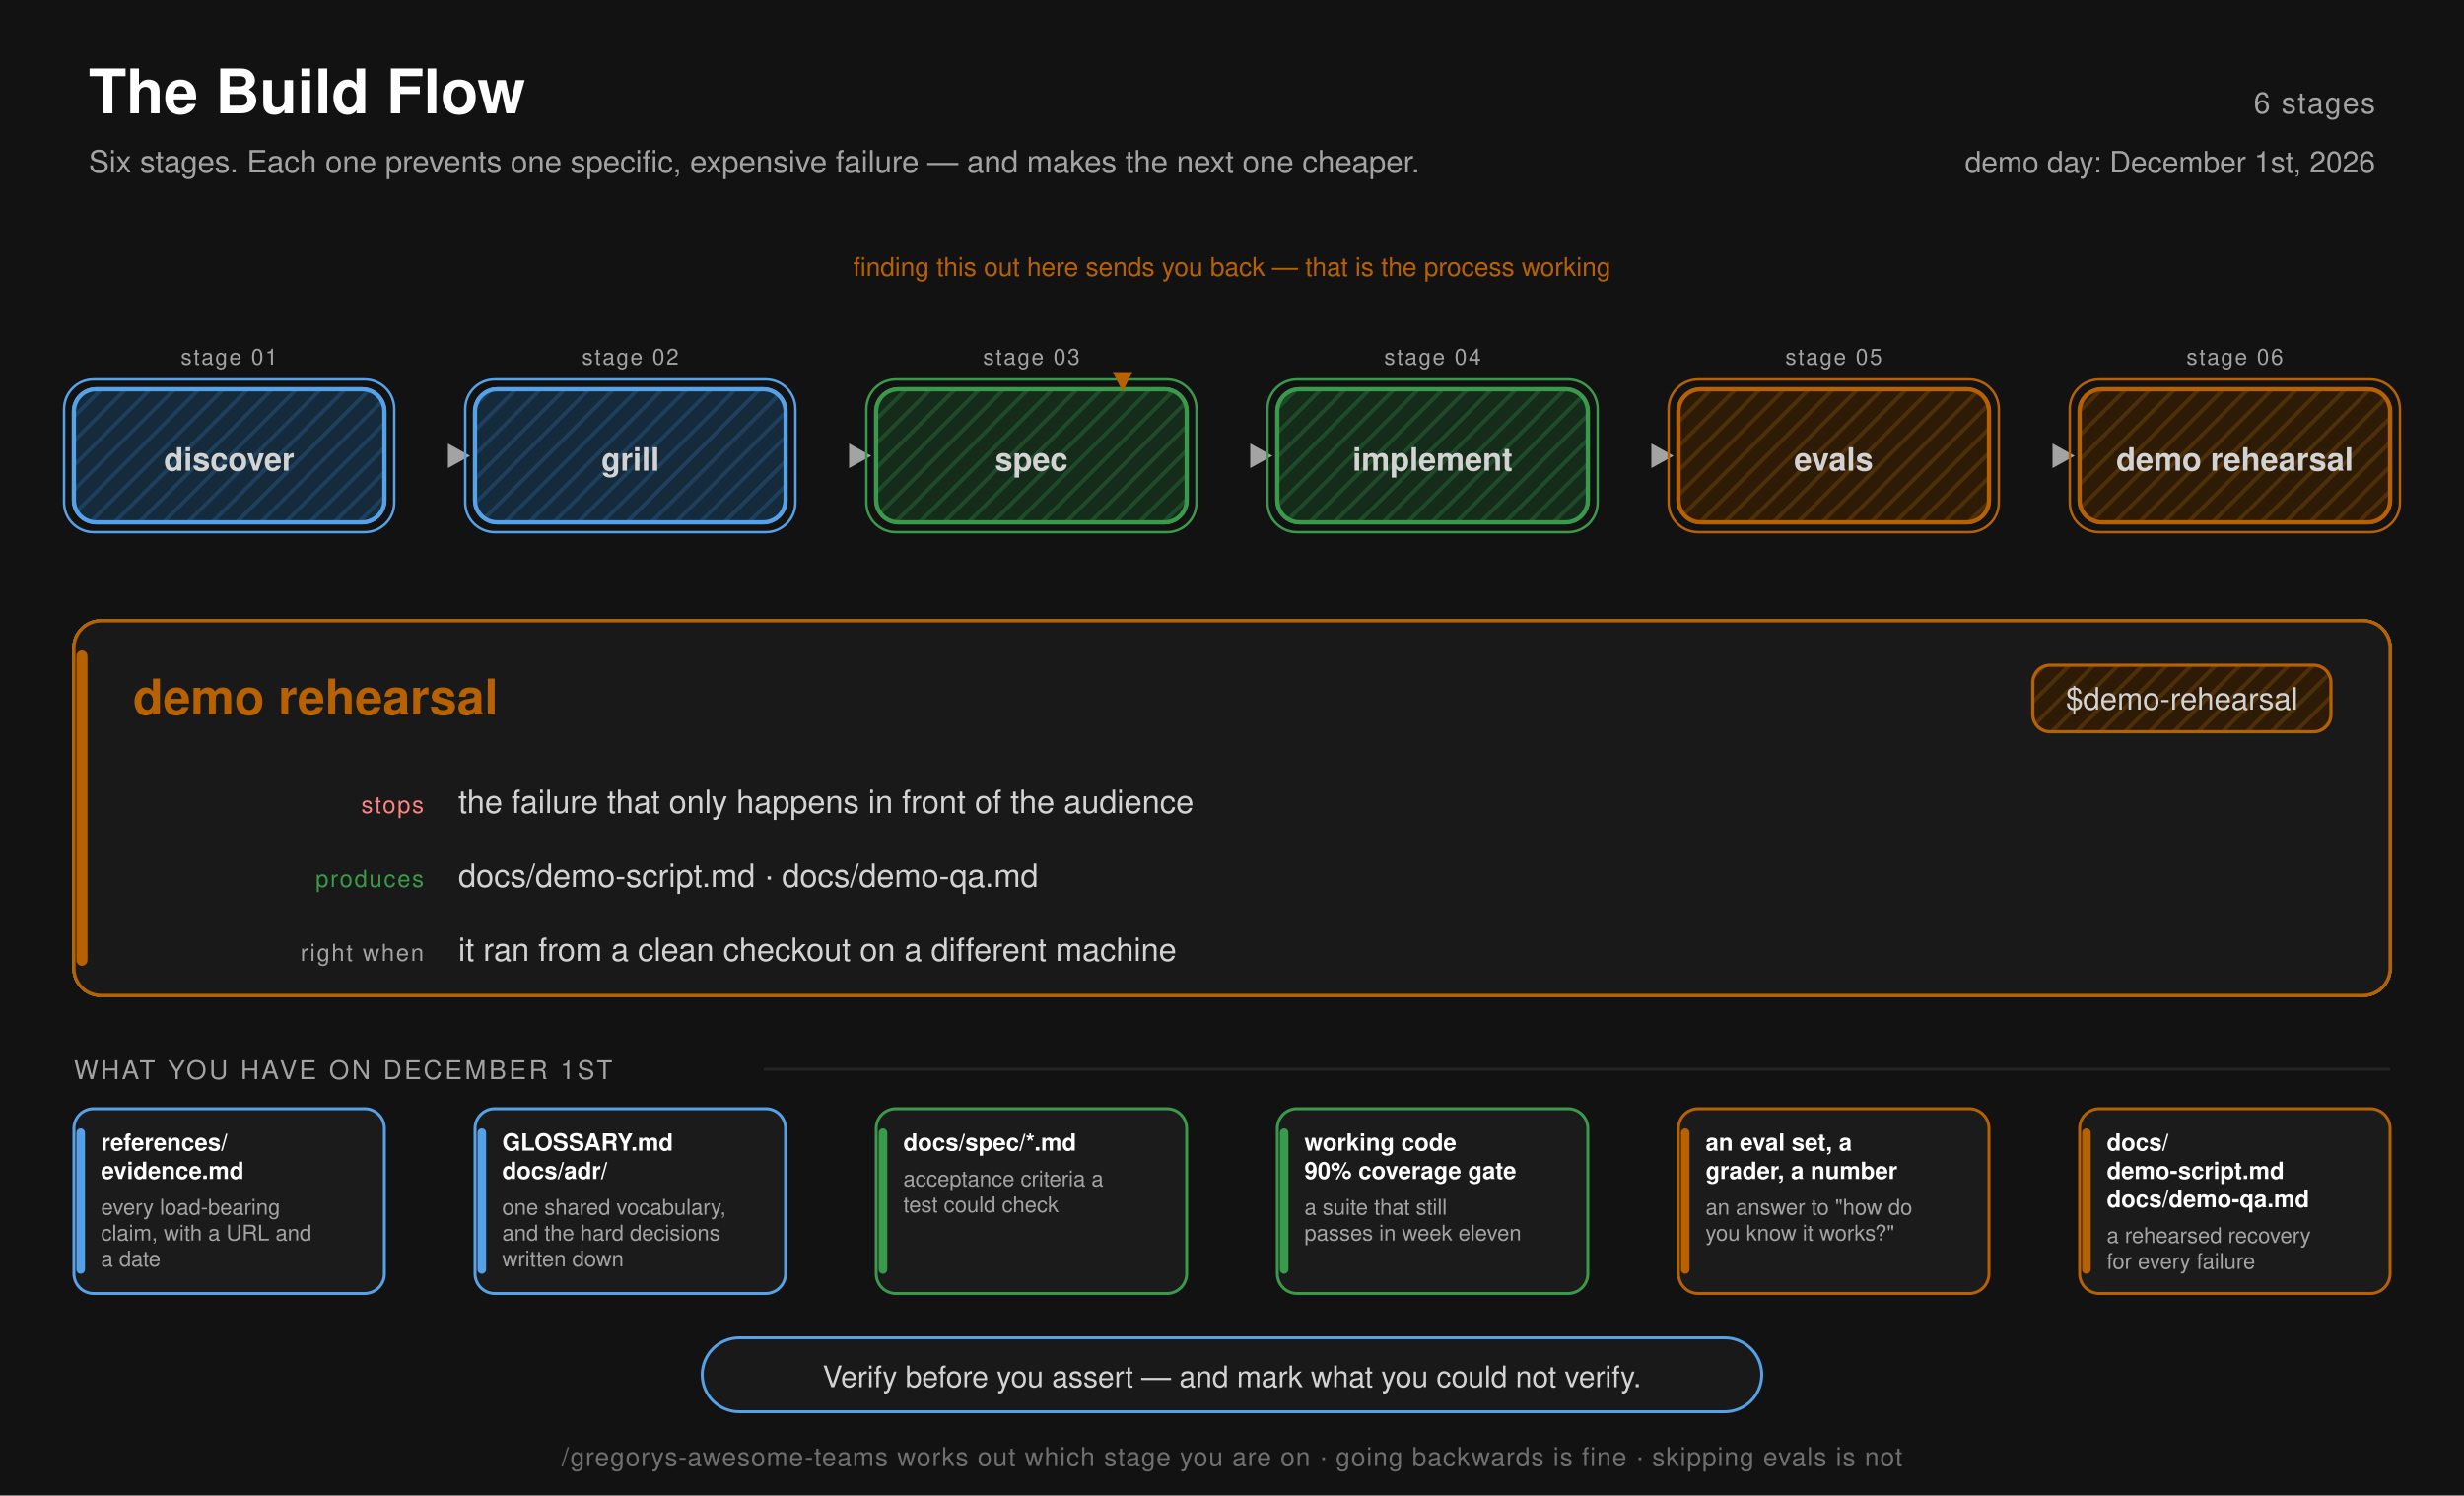
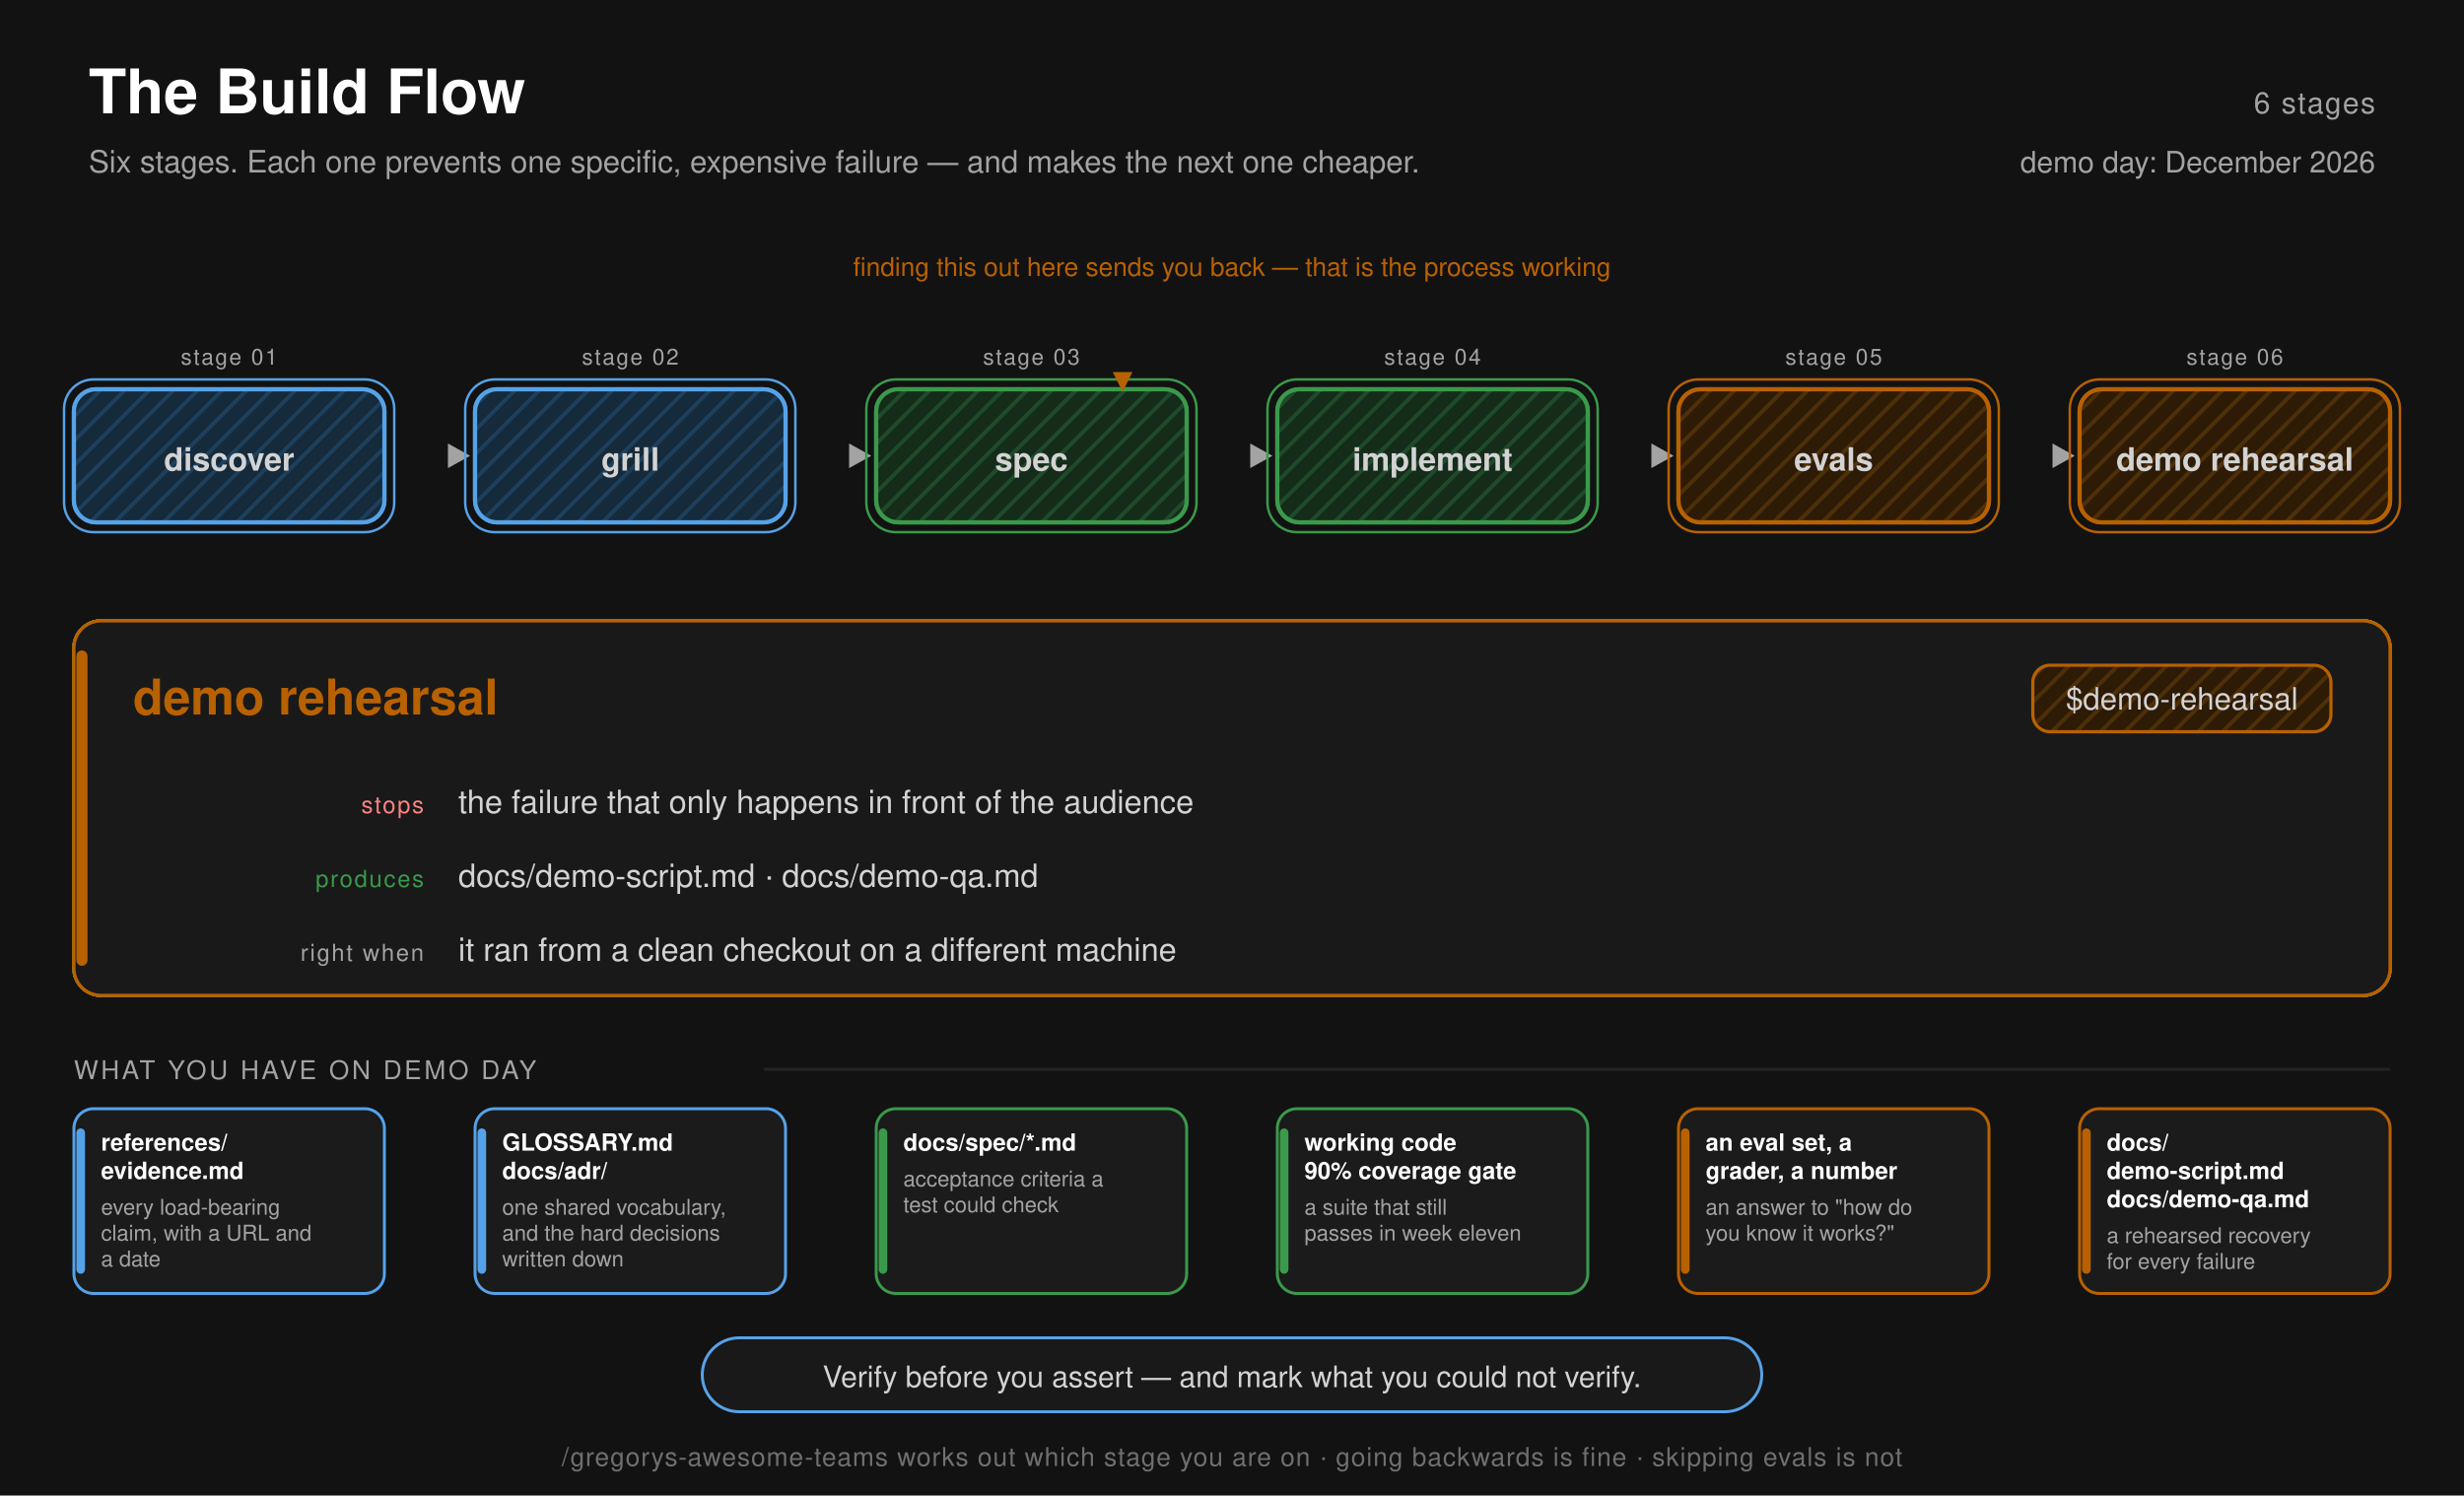
<svg xmlns="http://www.w3.org/2000/svg" viewBox="0 0 1000 607" width="1000" height="607" role="img" aria-labelledby="title desc">
  <defs>
    <pattern id="hatch-blue" width="7" height="7" patternUnits="userSpaceOnUse" patternTransform="rotate(45)">
      <rect width="7" height="7" fill="#152a3a" />
      <line x1="0" y1="0" x2="0" y2="7" stroke="#1d3f5c" stroke-width="3.2" />
    </pattern>
    <pattern id="hatch-green" width="7" height="7" patternUnits="userSpaceOnUse" patternTransform="rotate(45)">
      <rect width="7" height="7" fill="#152c1a" />
      <line x1="0" y1="0" x2="0" y2="7" stroke="#1f4a2a" stroke-width="3.2" />
    </pattern>
    <pattern id="hatch-orange" width="7" height="7" patternUnits="userSpaceOnUse" patternTransform="rotate(45)">
      <rect width="7" height="7" fill="#2e1b06" />
      <line x1="0" y1="0" x2="0" y2="7" stroke="#4d2f08" stroke-width="3.2" />
    </pattern>
    <pattern id="hatch-red" width="7" height="7" patternUnits="userSpaceOnUse" patternTransform="rotate(45)">
      <rect width="7" height="7" fill="#361f1f" />
      <line x1="0" y1="0" x2="0" y2="7" stroke="#5a2c2c" stroke-width="3.2" />
    </pattern>
  </defs>
  <style>text{font-family:'Segoe UI',system-ui,-apple-system,'Helvetica Neue',Helvetica,Arial,sans-serif}@keyframes f0{0%,17.429%{opacity:0}18.857%,95.429%{opacity:1}96.857%,100%{opacity:0}}.f0{animation:f0 70s linear infinite both;}@keyframes w1{0%,17.429%{stroke-dashoffset:37;opacity:1}18.857%,95.429%{stroke-dashoffset:0;opacity:1}96.857%,100%{stroke-dashoffset:37;opacity:0}}.w1{stroke-dasharray:37;stroke-dashoffset:37;animation:w1 70s linear infinite both;}@keyframes f2{0%,31.429%{opacity:0}32.857%,95.429%{opacity:1}96.857%,100%{opacity:0}}.f2{animation:f2 70s linear infinite both;}@keyframes w3{0%,31.429%{stroke-dashoffset:37;opacity:1}32.857%,95.429%{stroke-dashoffset:0;opacity:1}96.857%,100%{stroke-dashoffset:37;opacity:0}}.w3{stroke-dasharray:37;stroke-dashoffset:37;animation:w3 70s linear infinite both;}@keyframes f4{0%,45.429%{opacity:0}46.857%,95.429%{opacity:1}96.857%,100%{opacity:0}}.f4{animation:f4 70s linear infinite both;}@keyframes w5{0%,45.429%{stroke-dashoffset:37;opacity:1}46.857%,95.429%{stroke-dashoffset:0;opacity:1}96.857%,100%{stroke-dashoffset:37;opacity:0}}.w5{stroke-dasharray:37;stroke-dashoffset:37;animation:w5 70s linear infinite both;}@keyframes f6{0%,59.429%{opacity:0}60.857%,95.429%{opacity:1}96.857%,100%{opacity:0}}.f6{animation:f6 70s linear infinite both;}@keyframes w7{0%,59.429%{stroke-dashoffset:37;opacity:1}60.857%,95.429%{stroke-dashoffset:0;opacity:1}96.857%,100%{stroke-dashoffset:37;opacity:0}}.w7{stroke-dasharray:37;stroke-dashoffset:37;animation:w7 70s linear infinite both;}@keyframes f8{0%,73.429%{opacity:0}74.857%,95.429%{opacity:1}96.857%,100%{opacity:0}}.f8{animation:f8 70s linear infinite both;}@keyframes w9{0%,73.429%{stroke-dashoffset:37;opacity:1}74.857%,95.429%{stroke-dashoffset:0;opacity:1}96.857%,100%{stroke-dashoffset:37;opacity:0}}.w9{stroke-dasharray:37;stroke-dashoffset:37;animation:w9 70s linear infinite both;}@keyframes f10{0%,1.714%{opacity:0}3.143%,95.429%{opacity:1}96.857%,100%{opacity:0}}.f10{animation:f10 70s linear infinite both;}@keyframes f11{0%,2.571%{opacity:0}4.000%,95.429%{opacity:0.55}96.857%,100%{opacity:0}}.f11{animation:f11 70s linear infinite both;}@keyframes f12{0%,5.143%{opacity:0}6.571%,95.429%{opacity:1}96.857%,100%{opacity:0}}.f12{animation:f12 70s linear infinite both;}@keyframes p13{0%,5.143%{stroke-width:1;opacity:0}6.857%{stroke-width:2.6;opacity:0.95}8.571%{stroke-width:1;opacity:0.35}10.286%{stroke-width:2.6;opacity:0.95}12.000%{stroke-width:1;opacity:0.35}13.714%{stroke-width:2.6;opacity:0.95}15.429%{stroke-width:1;opacity:0.35}17.143%{stroke-width:2.6;opacity:0.95}18.286%{stroke-width:1;opacity:0.35}19.429%,100%{opacity:0;stroke-width:1}}.p13{animation:p13 70s linear infinite both;}@keyframes f14{0%,1.714%{opacity:0}3.143%,95.429%{opacity:1}96.857%,100%{opacity:0}}.f14{animation:f14 70s linear infinite both;}@keyframes f15{0%,2.571%{opacity:0}4.000%,95.429%{opacity:0.55}96.857%,100%{opacity:0}}.f15{animation:f15 70s linear infinite both;}@keyframes f16{0%,19.143%{opacity:0}20.571%,95.429%{opacity:1}96.857%,100%{opacity:0}}.f16{animation:f16 70s linear infinite both;}@keyframes p17{0%,19.143%{stroke-width:1;opacity:0}20.857%{stroke-width:2.6;opacity:0.95}22.571%{stroke-width:1;opacity:0.35}24.286%{stroke-width:2.6;opacity:0.95}26.000%{stroke-width:1;opacity:0.35}27.714%{stroke-width:2.6;opacity:0.95}29.429%{stroke-width:1;opacity:0.35}31.143%{stroke-width:2.6;opacity:0.95}32.286%{stroke-width:1;opacity:0.35}33.429%,100%{opacity:0;stroke-width:1}}.p17{animation:p17 70s linear infinite both;}@keyframes f18{0%,1.714%{opacity:0}3.143%,95.429%{opacity:1}96.857%,100%{opacity:0}}.f18{animation:f18 70s linear infinite both;}@keyframes f19{0%,2.571%{opacity:0}4.000%,95.429%{opacity:0.55}96.857%,100%{opacity:0}}.f19{animation:f19 70s linear infinite both;}@keyframes f20{0%,33.143%{opacity:0}34.571%,95.429%{opacity:1}96.857%,100%{opacity:0}}.f20{animation:f20 70s linear infinite both;}@keyframes p21{0%,33.143%{stroke-width:1;opacity:0}34.857%{stroke-width:2.6;opacity:0.95}36.571%{stroke-width:1;opacity:0.35}38.286%{stroke-width:2.6;opacity:0.95}40.000%{stroke-width:1;opacity:0.35}41.714%{stroke-width:2.6;opacity:0.95}43.429%{stroke-width:1;opacity:0.35}45.143%{stroke-width:2.6;opacity:0.95}46.286%{stroke-width:1;opacity:0.35}47.429%,100%{opacity:0;stroke-width:1}}.p21{animation:p21 70s linear infinite both;}@keyframes f22{0%,1.714%{opacity:0}3.143%,95.429%{opacity:1}96.857%,100%{opacity:0}}.f22{animation:f22 70s linear infinite both;}@keyframes f23{0%,2.571%{opacity:0}4.000%,95.429%{opacity:0.55}96.857%,100%{opacity:0}}.f23{animation:f23 70s linear infinite both;}@keyframes f24{0%,47.143%{opacity:0}48.571%,95.429%{opacity:1}96.857%,100%{opacity:0}}.f24{animation:f24 70s linear infinite both;}@keyframes p25{0%,47.143%{stroke-width:1;opacity:0}48.857%{stroke-width:2.6;opacity:0.95}50.571%{stroke-width:1;opacity:0.35}52.286%{stroke-width:2.6;opacity:0.95}54.000%{stroke-width:1;opacity:0.35}55.714%{stroke-width:2.6;opacity:0.95}57.429%{stroke-width:1;opacity:0.35}59.143%{stroke-width:2.6;opacity:0.95}60.286%{stroke-width:1;opacity:0.35}61.429%,100%{opacity:0;stroke-width:1}}.p25{animation:p25 70s linear infinite both;}@keyframes f26{0%,1.714%{opacity:0}3.143%,95.429%{opacity:1}96.857%,100%{opacity:0}}.f26{animation:f26 70s linear infinite both;}@keyframes f27{0%,2.571%{opacity:0}4.000%,95.429%{opacity:0.55}96.857%,100%{opacity:0}}.f27{animation:f27 70s linear infinite both;}@keyframes f28{0%,61.143%{opacity:0}62.571%,95.429%{opacity:1}96.857%,100%{opacity:0}}.f28{animation:f28 70s linear infinite both;}@keyframes p29{0%,61.143%{stroke-width:1;opacity:0}62.857%{stroke-width:2.6;opacity:0.95}64.571%{stroke-width:1;opacity:0.35}66.286%{stroke-width:2.6;opacity:0.95}68.000%{stroke-width:1;opacity:0.35}69.714%{stroke-width:2.6;opacity:0.95}71.429%{stroke-width:1;opacity:0.35}73.143%{stroke-width:2.6;opacity:0.95}74.286%{stroke-width:1;opacity:0.35}75.429%,100%{opacity:0;stroke-width:1}}.p29{animation:p29 70s linear infinite both;}@keyframes f30{0%,1.714%{opacity:0}3.143%,95.429%{opacity:1}96.857%,100%{opacity:0}}.f30{animation:f30 70s linear infinite both;}@keyframes f31{0%,2.571%{opacity:0}4.000%,95.429%{opacity:0.55}96.857%,100%{opacity:0}}.f31{animation:f31 70s linear infinite both;}@keyframes f32{0%,75.143%{opacity:0}76.571%,95.429%{opacity:1}96.857%,100%{opacity:0}}.f32{animation:f32 70s linear infinite both;}@keyframes p33{0%,75.143%{stroke-width:1;opacity:0}76.857%{stroke-width:2.6;opacity:0.95}78.571%{stroke-width:1;opacity:0.35}80.286%{stroke-width:2.6;opacity:0.95}82.000%{stroke-width:1;opacity:0.35}83.714%{stroke-width:2.6;opacity:0.95}85.429%{stroke-width:1;opacity:0.35}87.143%{stroke-width:2.6;opacity:0.95}88.286%{stroke-width:1;opacity:0.35}89.429%,100%{opacity:0;stroke-width:1}}.p33{animation:p33 70s linear infinite both;}@keyframes f34{0%,51.714%{opacity:0}53.143%,62.286%{opacity:1}63.714%,100%{opacity:0}}.f34{animation:f34 70s linear infinite both;}@keyframes w35{0%,51.714%{stroke-dashoffset:169;opacity:1}54.286%,62.286%{stroke-dashoffset:0;opacity:1}63.714%,100%{stroke-dashoffset:169;opacity:0}}.w35{stroke-dasharray:169;stroke-dashoffset:169;animation:w35 70s linear infinite both;}@keyframes f36{0%,5.143%{opacity:0}6.571%,18.286%{opacity:1}19.714%,100%{opacity:0}}.f36{animation:f36 70s linear infinite both;}@keyframes w37{0%,5.143%{stroke-dashoffset:40;opacity:1}6.286%,18.286%{stroke-dashoffset:0;opacity:1}19.714%,100%{stroke-dashoffset:40;opacity:0}}.w37{stroke-dasharray:40;stroke-dashoffset:40;animation:w37 70s linear infinite both;}@keyframes f38{0%,5.143%{opacity:0;transform:translateY(7px)}6.571%,18.286%{opacity:1;transform:translateY(0)}19.714%,100%{opacity:0}}.f38{animation:f38 70s linear infinite both;}@keyframes f39{0%,19.143%{opacity:0}20.571%,32.286%{opacity:1}33.714%,100%{opacity:0}}.f39{animation:f39 70s linear infinite both;}@keyframes w40{0%,19.143%{stroke-dashoffset:40;opacity:1}20.286%,32.286%{stroke-dashoffset:0;opacity:1}33.714%,100%{stroke-dashoffset:40;opacity:0}}.w40{stroke-dasharray:40;stroke-dashoffset:40;animation:w40 70s linear infinite both;}@keyframes f41{0%,19.143%{opacity:0;transform:translateY(7px)}20.571%,32.286%{opacity:1;transform:translateY(0)}33.714%,100%{opacity:0}}.f41{animation:f41 70s linear infinite both;}@keyframes f42{0%,33.143%{opacity:0}34.571%,46.286%{opacity:1}47.714%,100%{opacity:0}}.f42{animation:f42 70s linear infinite both;}@keyframes w43{0%,33.143%{stroke-dashoffset:40;opacity:1}34.286%,46.286%{stroke-dashoffset:0;opacity:1}47.714%,100%{stroke-dashoffset:40;opacity:0}}.w43{stroke-dasharray:40;stroke-dashoffset:40;animation:w43 70s linear infinite both;}@keyframes f44{0%,33.143%{opacity:0;transform:translateY(7px)}34.571%,46.286%{opacity:1;transform:translateY(0)}47.714%,100%{opacity:0}}.f44{animation:f44 70s linear infinite both;}@keyframes f45{0%,47.143%{opacity:0}48.571%,60.286%{opacity:1}61.714%,100%{opacity:0}}.f45{animation:f45 70s linear infinite both;}@keyframes w46{0%,47.143%{stroke-dashoffset:40;opacity:1}48.286%,60.286%{stroke-dashoffset:0;opacity:1}61.714%,100%{stroke-dashoffset:40;opacity:0}}.w46{stroke-dasharray:40;stroke-dashoffset:40;animation:w46 70s linear infinite both;}@keyframes f47{0%,47.143%{opacity:0;transform:translateY(7px)}48.571%,60.286%{opacity:1;transform:translateY(0)}61.714%,100%{opacity:0}}.f47{animation:f47 70s linear infinite both;}@keyframes f48{0%,61.143%{opacity:0}62.571%,74.286%{opacity:1}75.714%,100%{opacity:0}}.f48{animation:f48 70s linear infinite both;}@keyframes w49{0%,61.143%{stroke-dashoffset:40;opacity:1}62.286%,74.286%{stroke-dashoffset:0;opacity:1}75.714%,100%{stroke-dashoffset:40;opacity:0}}.w49{stroke-dasharray:40;stroke-dashoffset:40;animation:w49 70s linear infinite both;}@keyframes f50{0%,61.143%{opacity:0;transform:translateY(7px)}62.571%,74.286%{opacity:1;transform:translateY(0)}75.714%,100%{opacity:0}}.f50{animation:f50 70s linear infinite both;}@keyframes f51{0%,75.143%{opacity:0}76.571%,95.429%{opacity:1}96.857%,100%{opacity:0}}.f51{animation:f51 70s linear infinite both;}@keyframes w52{0%,75.143%{stroke-dashoffset:40;opacity:1}76.286%,95.429%{stroke-dashoffset:0;opacity:1}96.857%,100%{stroke-dashoffset:40;opacity:0}}.w52{stroke-dasharray:40;stroke-dashoffset:40;animation:w52 70s linear infinite both;}@keyframes f53{0%,75.143%{opacity:0;transform:translateY(7px)}76.571%,95.429%{opacity:1;transform:translateY(0)}96.857%,100%{opacity:0}}.f53{animation:f53 70s linear infinite both;}@keyframes f54{0%,11.429%{opacity:0}12.857%,95.429%{opacity:1}96.857%,100%{opacity:0}}.f54{animation:f54 70s linear infinite both;}@keyframes f55{0%,11.429%{opacity:0;transform:translateY(9px)}12.857%,95.429%{opacity:1;transform:translateY(0)}96.857%,100%{opacity:0}}.f55{animation:f55 70s linear infinite both;}@keyframes f56{0%,25.429%{opacity:0;transform:translateY(9px)}26.857%,95.429%{opacity:1;transform:translateY(0)}96.857%,100%{opacity:0}}.f56{animation:f56 70s linear infinite both;}@keyframes f57{0%,39.429%{opacity:0;transform:translateY(9px)}40.857%,95.429%{opacity:1;transform:translateY(0)}96.857%,100%{opacity:0}}.f57{animation:f57 70s linear infinite both;}@keyframes f58{0%,53.429%{opacity:0;transform:translateY(9px)}54.857%,95.429%{opacity:1;transform:translateY(0)}96.857%,100%{opacity:0}}.f58{animation:f58 70s linear infinite both;}@keyframes f59{0%,67.429%{opacity:0;transform:translateY(9px)}68.857%,95.429%{opacity:1;transform:translateY(0)}96.857%,100%{opacity:0}}.f59{animation:f59 70s linear infinite both;}@keyframes f60{0%,81.429%{opacity:0;transform:translateY(9px)}82.857%,95.429%{opacity:1;transform:translateY(0)}96.857%,100%{opacity:0}}.f60{animation:f60 70s linear infinite both;}@keyframes f61{0%,80.857%{opacity:0;transform:translateY(6px)}82.286%,95.429%{opacity:1;transform:translateY(0)}96.857%,100%{opacity:0}}.f61{animation:f61 70s linear infinite both;}@media (prefers-reduced-motion:reduce){*{animation:none !important}.f0{opacity:1 !important}.w1{stroke-dashoffset:0 !important;opacity:1 !important}.f2{opacity:1 !important}.w3{stroke-dashoffset:0 !important;opacity:1 !important}.f4{opacity:1 !important}.w5{stroke-dashoffset:0 !important;opacity:1 !important}.f6{opacity:1 !important}.w7{stroke-dashoffset:0 !important;opacity:1 !important}.f8{opacity:1 !important}.w9{stroke-dashoffset:0 !important;opacity:1 !important}.f10{opacity:1 !important}.f11{opacity:0.55 !important}.f12{opacity:1 !important}.p13{opacity:0 !important}.f14{opacity:1 !important}.f15{opacity:0.55 !important}.f16{opacity:1 !important}.p17{opacity:0 !important}.f18{opacity:1 !important}.f19{opacity:0.55 !important}.f20{opacity:1 !important}.p21{opacity:0 !important}.f22{opacity:1 !important}.f23{opacity:0.55 !important}.f24{opacity:1 !important}.p25{opacity:0 !important}.f26{opacity:1 !important}.f27{opacity:0.55 !important}.f28{opacity:1 !important}.p29{opacity:0 !important}.f30{opacity:1 !important}.f31{opacity:0.55 !important}.f32{opacity:1 !important}.p33{opacity:0 !important}.f34{opacity:0 !important}.w35{stroke-dashoffset:0 !important;opacity:0 !important}.f36{opacity:0 !important}.w37{stroke-dashoffset:0 !important;opacity:0 !important}.f38{opacity:0 !important}.f39{opacity:0 !important}.w40{stroke-dashoffset:0 !important;opacity:0 !important}.f41{opacity:0 !important}.f42{opacity:0 !important}.w43{stroke-dashoffset:0 !important;opacity:0 !important}.f44{opacity:0 !important}.f45{opacity:0 !important}.w46{stroke-dashoffset:0 !important;opacity:0 !important}.f47{opacity:0 !important}.f48{opacity:0 !important}.w49{stroke-dashoffset:0 !important;opacity:0 !important}.f50{opacity:0 !important}.f51{opacity:1 !important}.w52{stroke-dashoffset:0 !important;opacity:1 !important}.f53{opacity:1 !important}.f54{opacity:1 !important}.f55{opacity:1 !important}.f56{opacity:1 !important}.f57{opacity:1 !important}.f58{opacity:1 !important}.f59{opacity:1 !important}.f60{opacity:1 !important}.f61{opacity:1 !important}}</style>
  <rect width="1000" height="607" fill="#121212" />
  <text x="36" y="46" font-size="25" fill="#ffffff" text-anchor="start" font-weight="700">The Build Flow</text>
  <text x="36" y="70" font-size="12.5" fill="#a3a3a3" text-anchor="start">Six stages. Each one prevents one specific, expensive failure — and makes the next one cheaper.</text>
  <text x="964" y="46" font-size="12" fill="#a3a3a3" text-anchor="end" letter-spacing="0.6">6 stages</text>
-   <text x="964" y="70" font-size="12" fill="#a3a3a3" text-anchor="end">demo day: December 1st, 2026</text>
+   <text x="964" y="70" font-size="12" fill="#a3a3a3" text-anchor="end">demo day: December 2026</text>
  <g class="f0">
    <line x1="159" y1="185" x2="182.8" y2="185" stroke="#a3a3a3" stroke-width="1.6" class="w1" />
    <polygon points="190.8,185 181.8,180 181.8,190" fill="#a3a3a3" />
  </g>
  <g class="f2">
    <line x1="321.8" y1="185" x2="345.6" y2="185" stroke="#a3a3a3" stroke-width="1.6" class="w3" />
    <polygon points="353.6,185 344.6,180 344.6,190" fill="#a3a3a3" />
  </g>
  <g class="f4">
    <line x1="484.6" y1="185" x2="508.4" y2="185" stroke="#a3a3a3" stroke-width="1.6" class="w5" />
    <polygon points="516.4,185 507.4,180 507.4,190" fill="#a3a3a3" />
  </g>
  <g class="f6">
    <line x1="647.4" y1="185" x2="671.2" y2="185" stroke="#a3a3a3" stroke-width="1.6" class="w7" />
    <polygon points="679.2,185 670.2,180 670.2,190" fill="#a3a3a3" />
  </g>
  <g class="f8">
    <line x1="810.2" y1="185" x2="834" y2="185" stroke="#a3a3a3" stroke-width="1.6" class="w9" />
    <polygon points="842,185 833,180 833,190" fill="#a3a3a3" />
  </g>
  <text x="93" y="148" font-size="9" fill="#a3a3a3" text-anchor="middle" letter-spacing="0.7" class="f10">stage 01</text>
  <g class="f11">
    <rect x="30" y="158" width="126" height="54" rx="9" fill="url(#hatch-blue)" stroke="#56a2e8" stroke-width="1.7" />
    <text x="93" y="191" font-size="13" fill="#d3d3d3" text-anchor="middle" font-weight="600">discover</text>
  </g>
  <g class="f12">
    <rect x="30" y="158" width="126" height="54" rx="9" fill="url(#hatch-blue)" stroke="#56a2e8" stroke-width="1.7" />
    <text x="93" y="191" font-size="13" fill="#d3d3d3" text-anchor="middle" font-weight="600">discover</text>
  </g>
  <rect x="26" y="154" width="134" height="62" rx="12" fill="none" stroke="#56a2e8" class="p13" />
  <text x="255.8" y="148" font-size="9" fill="#a3a3a3" text-anchor="middle" letter-spacing="0.7" class="f14">stage 02</text>
  <g class="f15">
    <rect x="192.8" y="158" width="126" height="54" rx="9" fill="url(#hatch-blue)" stroke="#56a2e8" stroke-width="1.7" />
    <text x="255.8" y="191" font-size="13" fill="#d3d3d3" text-anchor="middle" font-weight="600">grill</text>
  </g>
  <g class="f16">
    <rect x="192.8" y="158" width="126" height="54" rx="9" fill="url(#hatch-blue)" stroke="#56a2e8" stroke-width="1.7" />
    <text x="255.8" y="191" font-size="13" fill="#d3d3d3" text-anchor="middle" font-weight="600">grill</text>
  </g>
  <rect x="188.8" y="154" width="134" height="62" rx="12" fill="none" stroke="#56a2e8" class="p17" />
  <text x="418.6" y="148" font-size="9" fill="#a3a3a3" text-anchor="middle" letter-spacing="0.7" class="f18">stage 03</text>
  <g class="f19">
    <rect x="355.6" y="158" width="126" height="54" rx="9" fill="url(#hatch-green)" stroke="#3a9a4b" stroke-width="1.7" />
    <text x="418.6" y="191" font-size="13" fill="#d3d3d3" text-anchor="middle" font-weight="600">spec</text>
  </g>
  <g class="f20">
    <rect x="355.6" y="158" width="126" height="54" rx="9" fill="url(#hatch-green)" stroke="#3a9a4b" stroke-width="1.7" />
    <text x="418.6" y="191" font-size="13" fill="#d3d3d3" text-anchor="middle" font-weight="600">spec</text>
  </g>
  <rect x="351.6" y="154" width="134" height="62" rx="12" fill="none" stroke="#3a9a4b" class="p21" />
  <text x="581.4" y="148" font-size="9" fill="#a3a3a3" text-anchor="middle" letter-spacing="0.7" class="f22">stage 04</text>
  <g class="f23">
    <rect x="518.4" y="158" width="126" height="54" rx="9" fill="url(#hatch-green)" stroke="#3a9a4b" stroke-width="1.7" />
    <text x="581.4" y="191" font-size="13" fill="#d3d3d3" text-anchor="middle" font-weight="600">implement</text>
  </g>
  <g class="f24">
    <rect x="518.4" y="158" width="126" height="54" rx="9" fill="url(#hatch-green)" stroke="#3a9a4b" stroke-width="1.7" />
    <text x="581.4" y="191" font-size="13" fill="#d3d3d3" text-anchor="middle" font-weight="600">implement</text>
  </g>
  <rect x="514.4" y="154" width="134" height="62" rx="12" fill="none" stroke="#3a9a4b" class="p25" />
  <text x="744.2" y="148" font-size="9" fill="#a3a3a3" text-anchor="middle" letter-spacing="0.7" class="f26">stage 05</text>
  <g class="f27">
    <rect x="681.2" y="158" width="126" height="54" rx="9" fill="url(#hatch-orange)" stroke="#b86101" stroke-width="1.7" />
    <text x="744.2" y="191" font-size="13" fill="#d3d3d3" text-anchor="middle" font-weight="600">evals</text>
  </g>
  <g class="f28">
    <rect x="681.2" y="158" width="126" height="54" rx="9" fill="url(#hatch-orange)" stroke="#b86101" stroke-width="1.7" />
    <text x="744.2" y="191" font-size="13" fill="#d3d3d3" text-anchor="middle" font-weight="600">evals</text>
  </g>
  <rect x="677.2" y="154" width="134" height="62" rx="12" fill="none" stroke="#b86101" class="p29" />
  <text x="907" y="148" font-size="9" fill="#a3a3a3" text-anchor="middle" letter-spacing="0.7" class="f30">stage 06</text>
  <g class="f31">
    <rect x="844" y="158" width="126" height="54" rx="9" fill="url(#hatch-orange)" stroke="#b86101" stroke-width="1.7" />
    <text x="907" y="191" font-size="13" fill="#d3d3d3" text-anchor="middle" font-weight="600">demo rehearsal</text>
  </g>
  <g class="f32">
    <rect x="844" y="158" width="126" height="54" rx="9" fill="url(#hatch-orange)" stroke="#b86101" stroke-width="1.7" />
    <text x="907" y="191" font-size="13" fill="#d3d3d3" text-anchor="middle" font-weight="600">demo rehearsal</text>
  </g>
  <rect x="840" y="154" width="134" height="62" rx="12" fill="none" stroke="#b86101" class="p33" />
  <g class="f34">
    <path d="M 544.4 156 C 544.4 120, 455.6 120, 455.6 156" fill="none" stroke="#b86101" stroke-width="1.5" class="w35" />
    <polygon points="455.6,159 451.6,151 459.6,151" fill="#b86101" />
    <text x="500" y="112" font-size="10.5" fill="#b86101" text-anchor="middle">finding this out here sends you back — that is the process working</text>
  </g>
  <g class="f36">
    <line x1="93" y1="212" x2="93" y2="252" stroke="#56a2e8" stroke-width="1.4" opacity="0.8" class="w37" />
  </g>
  <g class="f38">
    <rect x="30" y="252" width="940" height="152" rx="11" fill="#191919" stroke="#56a2e8" stroke-width="1.3" />
    <rect x="31" y="264" width="4.5" height="128" rx="2.3" fill="#56a2e8" />
    <text x="54" y="290" font-size="20" fill="#56a2e8" text-anchor="start" font-weight="700">discover</text>
    <rect x="762" y="270" width="184" height="27" rx="7" fill="url(#hatch-blue)" stroke="#56a2e8" stroke-width="1.3" />
    <text x="854" y="288" font-size="12.5" fill="#d3d3d3" text-anchor="middle">$discover-with-firecrawl</text>
    <text x="172" y="330" font-size="9.5" fill="#ff8383" text-anchor="end" letter-spacing="0.7">stops</text>
    <text x="186" y="330" font-size="13" fill="#d3d3d3" text-anchor="start">a flawless implementation of a false assumption</text>
    <text x="172" y="360" font-size="9.5" fill="#3a9a4b" text-anchor="end" letter-spacing="0.7">produces</text>
    <text x="186" y="360" font-size="13" fill="#d3d3d3" text-anchor="start">references/evidence.md</text>
    <text x="172" y="390" font-size="9.5" fill="#a3a3a3" text-anchor="end" letter-spacing="0.7">right when</text>
    <text x="186" y="390" font-size="13" fill="#d3d3d3" text-anchor="start">at least one of your assumptions dies</text>
  </g>
  <g class="f39">
    <line x1="255.8" y1="212" x2="255.8" y2="252" stroke="#56a2e8" stroke-width="1.4" opacity="0.8" class="w40" />
  </g>
  <g class="f41">
    <rect x="30" y="252" width="940" height="152" rx="11" fill="#191919" stroke="#56a2e8" stroke-width="1.3" />
    <rect x="31" y="264" width="4.5" height="128" rx="2.3" fill="#56a2e8" />
    <text x="54" y="290" font-size="20" fill="#56a2e8" text-anchor="start" font-weight="700">grill</text>
    <rect x="818" y="270" width="128" height="27" rx="7" fill="url(#hatch-blue)" stroke="#56a2e8" stroke-width="1.3" />
    <text x="882" y="288" font-size="12.5" fill="#d3d3d3" text-anchor="middle">$grill-with-docs</text>
    <text x="172" y="330" font-size="9.5" fill="#ff8383" text-anchor="end" letter-spacing="0.7">stops</text>
    <text x="186" y="330" font-size="13" fill="#d3d3d3" text-anchor="start">you, your team and the agent meaning different things</text>
    <text x="172" y="360" font-size="9.5" fill="#3a9a4b" text-anchor="end" letter-spacing="0.7">produces</text>
    <text x="186" y="360" font-size="13" fill="#d3d3d3" text-anchor="start">GLOSSARY.md  ·  docs/adr/</text>
    <text x="172" y="390" font-size="9.5" fill="#a3a3a3" text-anchor="end" letter-spacing="0.7">right when</text>
    <text x="186" y="390" font-size="13" fill="#d3d3d3" text-anchor="start">the glossary changes during the session, term by term</text>
  </g>
  <g class="f42">
    <line x1="418.6" y1="212" x2="418.6" y2="252" stroke="#3a9a4b" stroke-width="1.4" opacity="0.8" class="w43" />
  </g>
  <g class="f44">
    <rect x="30" y="252" width="940" height="152" rx="11" fill="#191919" stroke="#3a9a4b" stroke-width="1.3" />
    <rect x="31" y="264" width="4.5" height="128" rx="2.3" fill="#3a9a4b" />
    <text x="54" y="290" font-size="20" fill="#3a9a4b" text-anchor="start" font-weight="700">spec</text>
    <rect x="875" y="270" width="71" height="27" rx="7" fill="url(#hatch-green)" stroke="#3a9a4b" stroke-width="1.3" />
    <text x="910.5" y="288" font-size="12.5" fill="#d3d3d3" text-anchor="middle">$to-spec</text>
    <text x="172" y="330" font-size="9.5" fill="#ff8383" text-anchor="end" letter-spacing="0.7">stops</text>
    <text x="186" y="330" font-size="13" fill="#d3d3d3" text-anchor="start">the plan evaporating at the next /clear or compaction</text>
    <text x="172" y="360" font-size="9.5" fill="#3a9a4b" text-anchor="end" letter-spacing="0.7">produces</text>
    <text x="186" y="360" font-size="13" fill="#d3d3d3" text-anchor="start">docs/spec/*.md</text>
    <text x="172" y="390" font-size="9.5" fill="#a3a3a3" text-anchor="end" letter-spacing="0.7">right when</text>
    <text x="186" y="390" font-size="13" fill="#d3d3d3" text-anchor="start">every criterion names a number or an observable fact</text>
  </g>
  <g class="f45">
    <line x1="581.4" y1="212" x2="581.4" y2="252" stroke="#3a9a4b" stroke-width="1.4" opacity="0.8" class="w46" />
  </g>
  <g class="f47">
    <rect x="30" y="252" width="940" height="152" rx="11" fill="#191919" stroke="#3a9a4b" stroke-width="1.3" />
    <rect x="31" y="264" width="4.5" height="128" rx="2.3" fill="#3a9a4b" />
    <text x="54" y="290" font-size="20" fill="#3a9a4b" text-anchor="start" font-weight="700">implement</text>
    <rect x="783" y="270" width="163" height="27" rx="7" fill="url(#hatch-green)" stroke="#3a9a4b" stroke-width="1.3" />
    <text x="864.5" y="288" font-size="12.5" fill="#d3d3d3" text-anchor="middle">$implement-with-tests</text>
    <text x="172" y="330" font-size="9.5" fill="#ff8383" text-anchor="end" letter-spacing="0.7">stops</text>
    <text x="186" y="330" font-size="13" fill="#d3d3d3" text-anchor="start">"it worked when I tried it"</text>
    <text x="172" y="360" font-size="9.5" fill="#3a9a4b" text-anchor="end" letter-spacing="0.7">produces</text>
    <text x="186" y="360" font-size="13" fill="#d3d3d3" text-anchor="start">working code  ·  90% coverage gate</text>
    <text x="172" y="390" font-size="9.5" fill="#a3a3a3" text-anchor="end" letter-spacing="0.7">right when</text>
    <text x="186" y="390" font-size="13" fill="#d3d3d3" text-anchor="start">you watched each test fail before you made it pass</text>
  </g>
  <g class="f48">
    <line x1="744.2" y1="212" x2="744.2" y2="252" stroke="#b86101" stroke-width="1.4" opacity="0.8" class="w49" />
  </g>
  <g class="f50">
    <rect x="30" y="252" width="940" height="152" rx="11" fill="#191919" stroke="#b86101" stroke-width="1.3" />
    <rect x="31" y="264" width="4.5" height="128" rx="2.3" fill="#b86101" />
    <text x="54" y="290" font-size="20" fill="#b86101" text-anchor="start" font-weight="700">evals</text>
    <rect x="847" y="270" width="99" height="27" rx="7" fill="url(#hatch-orange)" stroke="#b86101" stroke-width="1.3" />
    <text x="896.5" y="288" font-size="12.5" fill="#d3d3d3" text-anchor="middle">$build-evals</text>
    <text x="172" y="330" font-size="9.5" fill="#ff8383" text-anchor="end" letter-spacing="0.7">stops</text>
    <text x="186" y="330" font-size="13" fill="#d3d3d3" text-anchor="start">demoing one lucky run and calling it a success rate</text>
    <text x="172" y="360" font-size="9.5" fill="#3a9a4b" text-anchor="end" letter-spacing="0.7">produces</text>
    <text x="186" y="360" font-size="13" fill="#d3d3d3" text-anchor="start">an eval set, a grader, a number</text>
    <text x="172" y="390" font-size="9.5" fill="#a3a3a3" text-anchor="end" letter-spacing="0.7">right when</text>
    <text x="186" y="390" font-size="13" fill="#d3d3d3" text-anchor="start">you can state a number instead of "it seems good"</text>
  </g>
  <g class="f51">
    <line x1="907" y1="212" x2="907" y2="252" stroke="#b86101" stroke-width="1.4" opacity="0.8" class="w52" />
  </g>
  <g class="f53">
    <rect x="30" y="252" width="940" height="152" rx="11" fill="#191919" stroke="#b86101" stroke-width="1.3" />
    <rect x="31" y="264" width="4.5" height="128" rx="2.3" fill="#b86101" />
    <text x="54" y="290" font-size="20" fill="#b86101" text-anchor="start" font-weight="700">demo rehearsal</text>
    <rect x="825" y="270" width="121" height="27" rx="7" fill="url(#hatch-orange)" stroke="#b86101" stroke-width="1.3" />
    <text x="885.5" y="288" font-size="12.5" fill="#d3d3d3" text-anchor="middle">$demo-rehearsal</text>
    <text x="172" y="330" font-size="9.5" fill="#ff8383" text-anchor="end" letter-spacing="0.7">stops</text>
    <text x="186" y="330" font-size="13" fill="#d3d3d3" text-anchor="start">the failure that only happens in front of the audience</text>
    <text x="172" y="360" font-size="9.5" fill="#3a9a4b" text-anchor="end" letter-spacing="0.7">produces</text>
    <text x="186" y="360" font-size="13" fill="#d3d3d3" text-anchor="start">docs/demo-script.md  ·  docs/demo-qa.md</text>
    <text x="172" y="390" font-size="9.5" fill="#a3a3a3" text-anchor="end" letter-spacing="0.7">right when</text>
    <text x="186" y="390" font-size="13" fill="#d3d3d3" text-anchor="start">it ran from a clean checkout on a different machine</text>
  </g>
  <g class="f54">
    <line x1="310" y1="434" x2="970" y2="434" stroke="#242424" stroke-width="1.2" />
-     <text x="30" y="438" font-size="10.5" fill="#a3a3a3" text-anchor="start" letter-spacing="1.1">WHAT YOU HAVE ON DECEMBER 1ST</text>
+     <text x="30" y="438" font-size="10.5" fill="#a3a3a3" text-anchor="start" letter-spacing="1.1">WHAT YOU HAVE ON DEMO DAY</text>
  </g>
  <g class="f55">
    <rect x="30" y="450" width="126" height="75" rx="8" fill="#1b1b1b" stroke="#56a2e8" stroke-width="1.2" />
    <rect x="31" y="458" width="3.5" height="59" rx="1.8" fill="#56a2e8" />
    <text x="41" y="467" font-size="9.6" fill="#ffffff" text-anchor="start" font-weight="600">references/</text>
    <text x="41" y="478.5" font-size="9.6" fill="#ffffff" text-anchor="start" font-weight="600">evidence.md</text>
    <text x="41" y="493" font-size="8.8" fill="#a3a3a3" text-anchor="start">every load-bearing</text>
    <text x="41" y="503.5" font-size="8.8" fill="#a3a3a3" text-anchor="start">claim, with a URL and</text>
    <text x="41" y="514" font-size="8.8" fill="#a3a3a3" text-anchor="start">a date</text>
  </g>
  <g class="f56">
    <rect x="192.8" y="450" width="126" height="75" rx="8" fill="#1b1b1b" stroke="#56a2e8" stroke-width="1.2" />
    <rect x="193.8" y="458" width="3.5" height="59" rx="1.8" fill="#56a2e8" />
    <text x="203.8" y="467" font-size="9.6" fill="#ffffff" text-anchor="start" font-weight="600">GLOSSARY.md</text>
    <text x="203.8" y="478.5" font-size="9.6" fill="#ffffff" text-anchor="start" font-weight="600">docs/adr/</text>
    <text x="203.8" y="493" font-size="8.8" fill="#a3a3a3" text-anchor="start">one shared vocabulary,</text>
    <text x="203.8" y="503.5" font-size="8.8" fill="#a3a3a3" text-anchor="start">and the hard decisions</text>
    <text x="203.8" y="514" font-size="8.8" fill="#a3a3a3" text-anchor="start">written down</text>
  </g>
  <g class="f57">
    <rect x="355.6" y="450" width="126" height="75" rx="8" fill="#1b1b1b" stroke="#3a9a4b" stroke-width="1.2" />
    <rect x="356.6" y="458" width="3.5" height="59" rx="1.8" fill="#3a9a4b" />
    <text x="366.6" y="467" font-size="9.6" fill="#ffffff" text-anchor="start" font-weight="600">docs/spec/*.md</text>
    <text x="366.6" y="481.5" font-size="8.8" fill="#a3a3a3" text-anchor="start">acceptance criteria a</text>
    <text x="366.6" y="492" font-size="8.8" fill="#a3a3a3" text-anchor="start">test could check</text>
  </g>
  <g class="f58">
    <rect x="518.4" y="450" width="126" height="75" rx="8" fill="#1b1b1b" stroke="#3a9a4b" stroke-width="1.2" />
    <rect x="519.4" y="458" width="3.5" height="59" rx="1.8" fill="#3a9a4b" />
    <text x="529.4" y="467" font-size="9.6" fill="#ffffff" text-anchor="start" font-weight="600">working code</text>
    <text x="529.4" y="478.5" font-size="9.6" fill="#ffffff" text-anchor="start" font-weight="600">90% coverage gate</text>
    <text x="529.4" y="493" font-size="8.8" fill="#a3a3a3" text-anchor="start">a suite that still</text>
    <text x="529.4" y="503.5" font-size="8.8" fill="#a3a3a3" text-anchor="start">passes in week eleven</text>
  </g>
  <g class="f59">
    <rect x="681.2" y="450" width="126" height="75" rx="8" fill="#1b1b1b" stroke="#b86101" stroke-width="1.2" />
    <rect x="682.2" y="458" width="3.5" height="59" rx="1.8" fill="#b86101" />
    <text x="692.2" y="467" font-size="9.6" fill="#ffffff" text-anchor="start" font-weight="600">an eval set, a</text>
    <text x="692.2" y="478.5" font-size="9.6" fill="#ffffff" text-anchor="start" font-weight="600">grader, a number</text>
    <text x="692.2" y="493" font-size="8.8" fill="#a3a3a3" text-anchor="start">an answer to "how do</text>
    <text x="692.2" y="503.5" font-size="8.8" fill="#a3a3a3" text-anchor="start">you know it works?"</text>
  </g>
  <g class="f60">
    <rect x="844" y="450" width="126" height="75" rx="8" fill="#1b1b1b" stroke="#b86101" stroke-width="1.2" />
    <rect x="845" y="458" width="3.5" height="59" rx="1.8" fill="#b86101" />
    <text x="855" y="467" font-size="9.6" fill="#ffffff" text-anchor="start" font-weight="600">docs/</text>
    <text x="855" y="478.5" font-size="9.6" fill="#ffffff" text-anchor="start" font-weight="600">demo-script.md</text>
    <text x="855" y="490" font-size="9.6" fill="#ffffff" text-anchor="start" font-weight="600">docs/demo-qa.md</text>
    <text x="855" y="504.5" font-size="8.8" fill="#a3a3a3" text-anchor="start">a rehearsed recovery</text>
    <text x="855" y="515" font-size="8.8" fill="#a3a3a3" text-anchor="start">for every failure</text>
  </g>
  <g class="f61">
    <rect x="285" y="543" width="430" height="30" rx="15" fill="#191919" stroke="#56a2e8" stroke-width="1.2" />
    <text x="500" y="563" font-size="12" fill="#d3d3d3" text-anchor="middle">Verify before you assert — and mark what you could not verify.</text>
  </g>
  <text x="500" y="595" font-size="10.5" fill="#6f6f6f" text-anchor="middle" letter-spacing="0.4">/gregorys-awesome-teams works out which stage you are on   ·   going backwards is fine   ·   skipping evals is not</text>
</svg>
